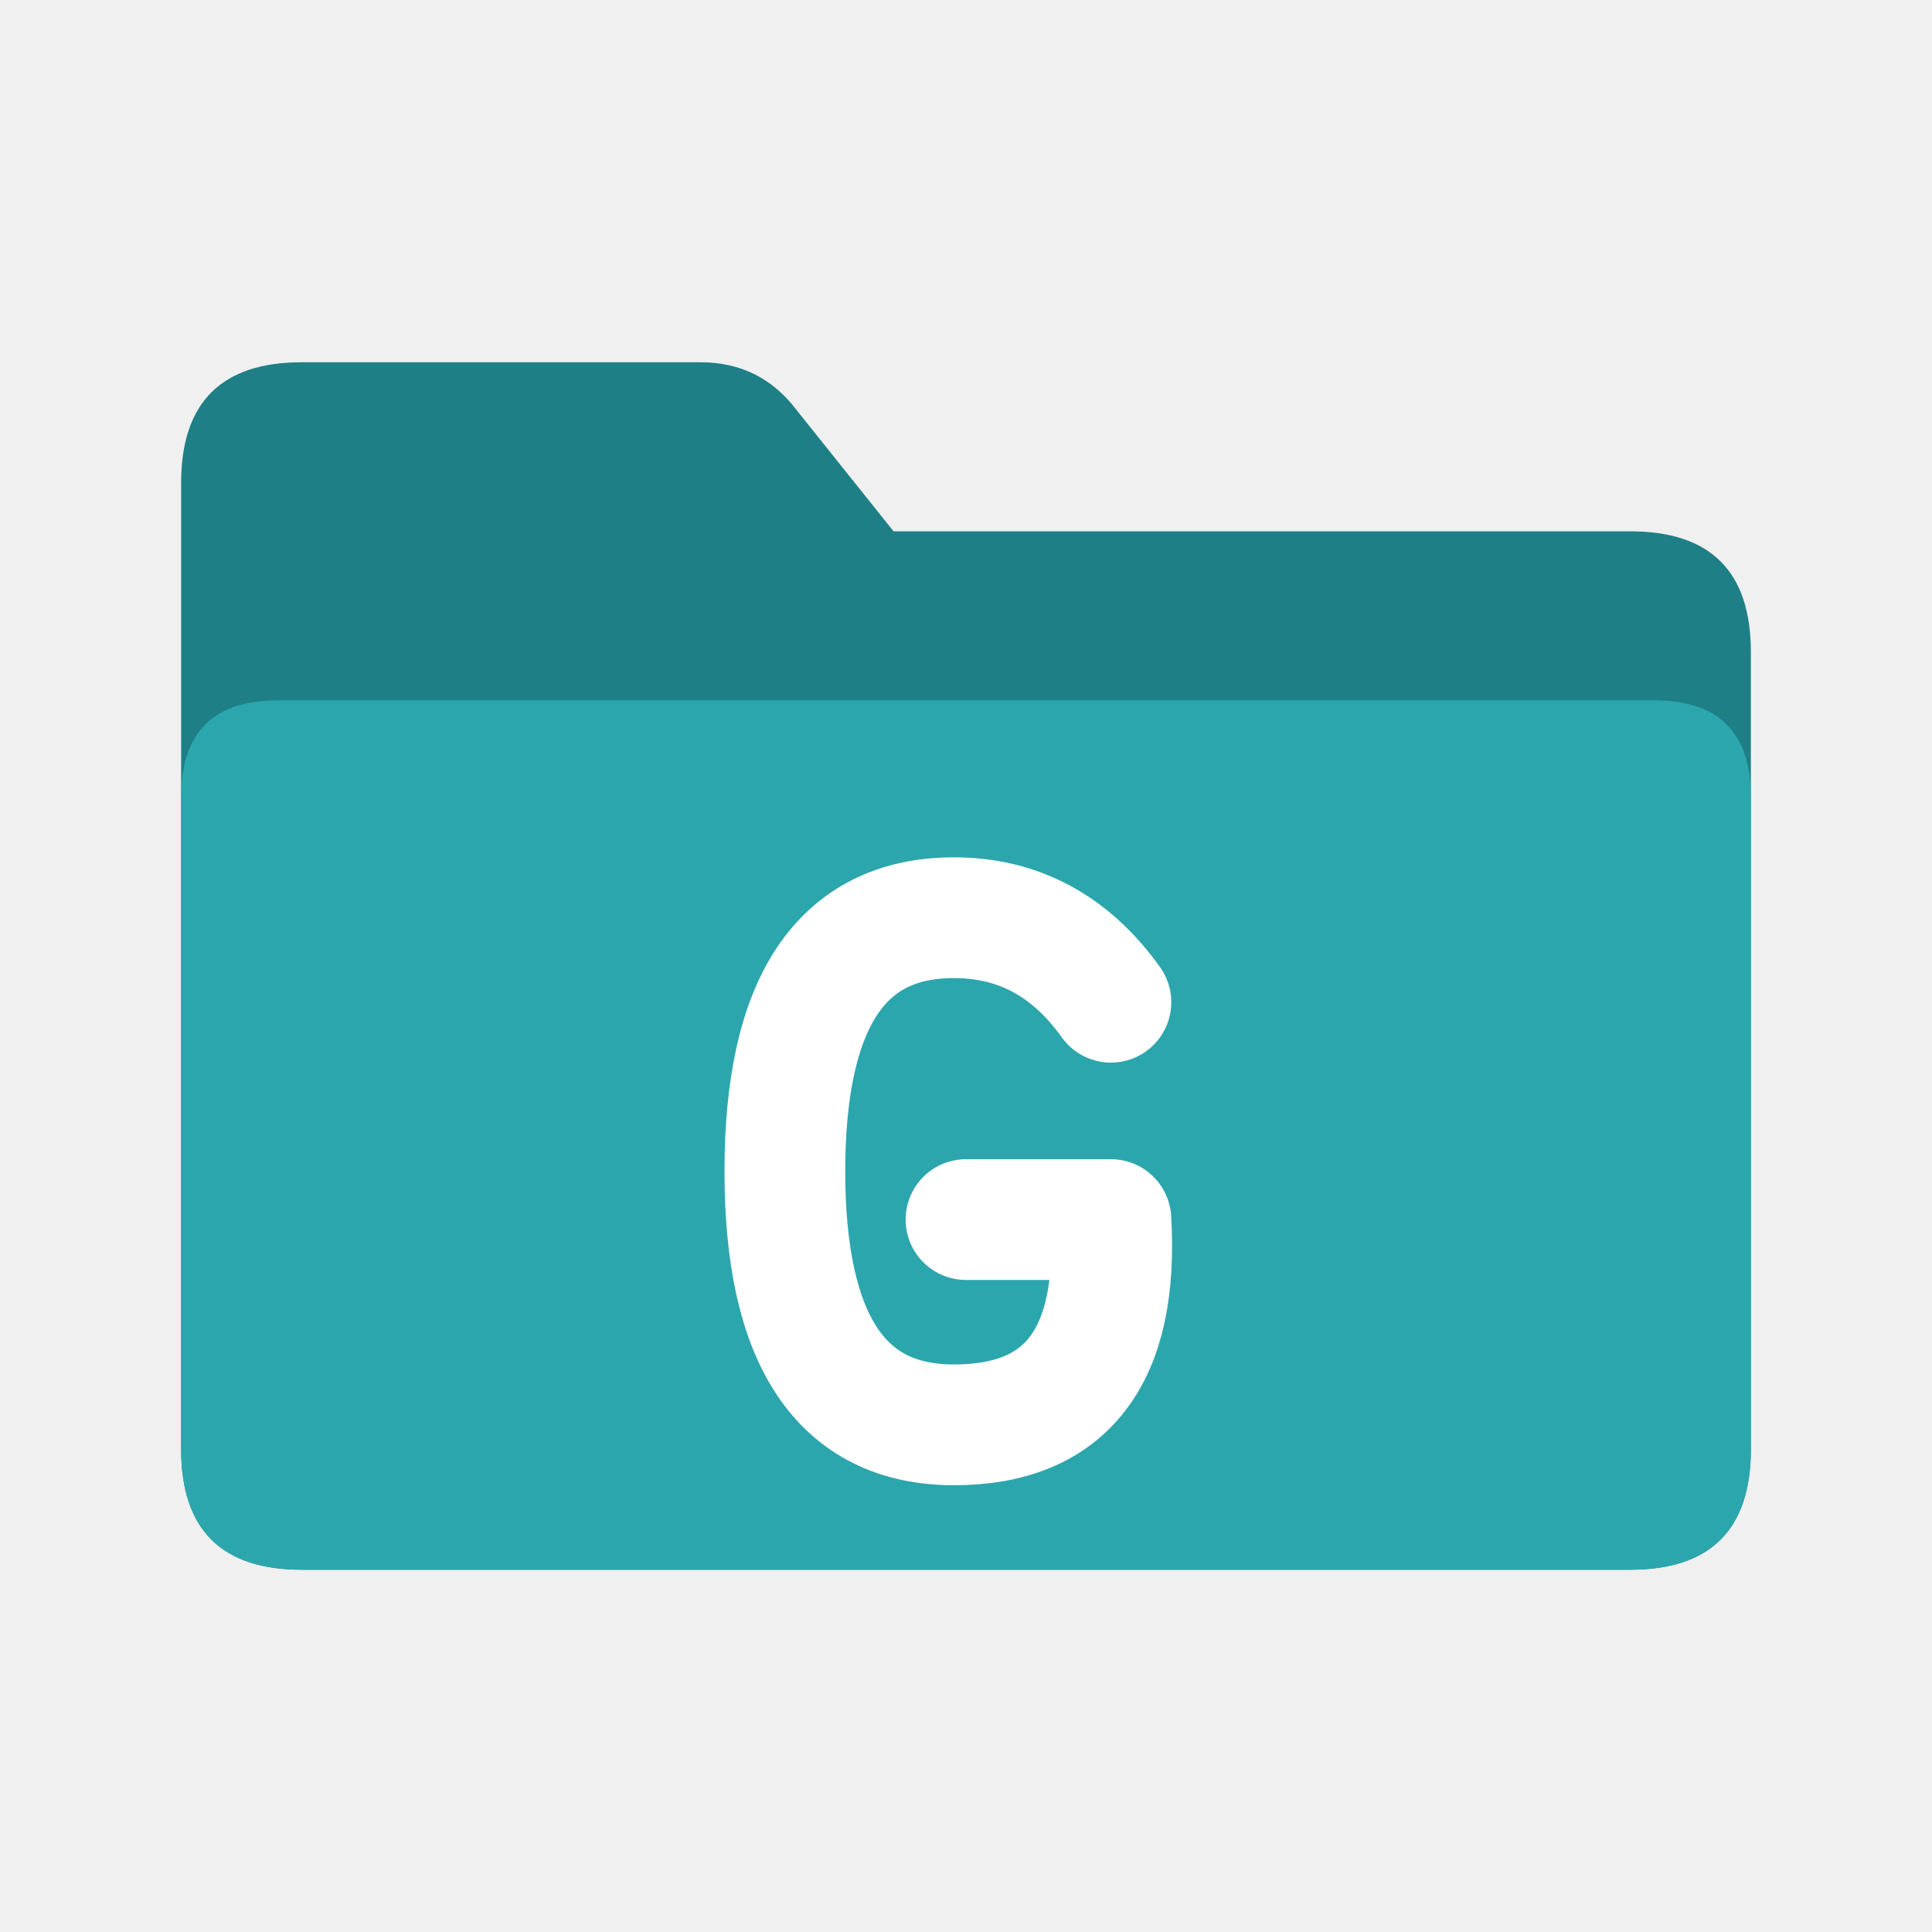
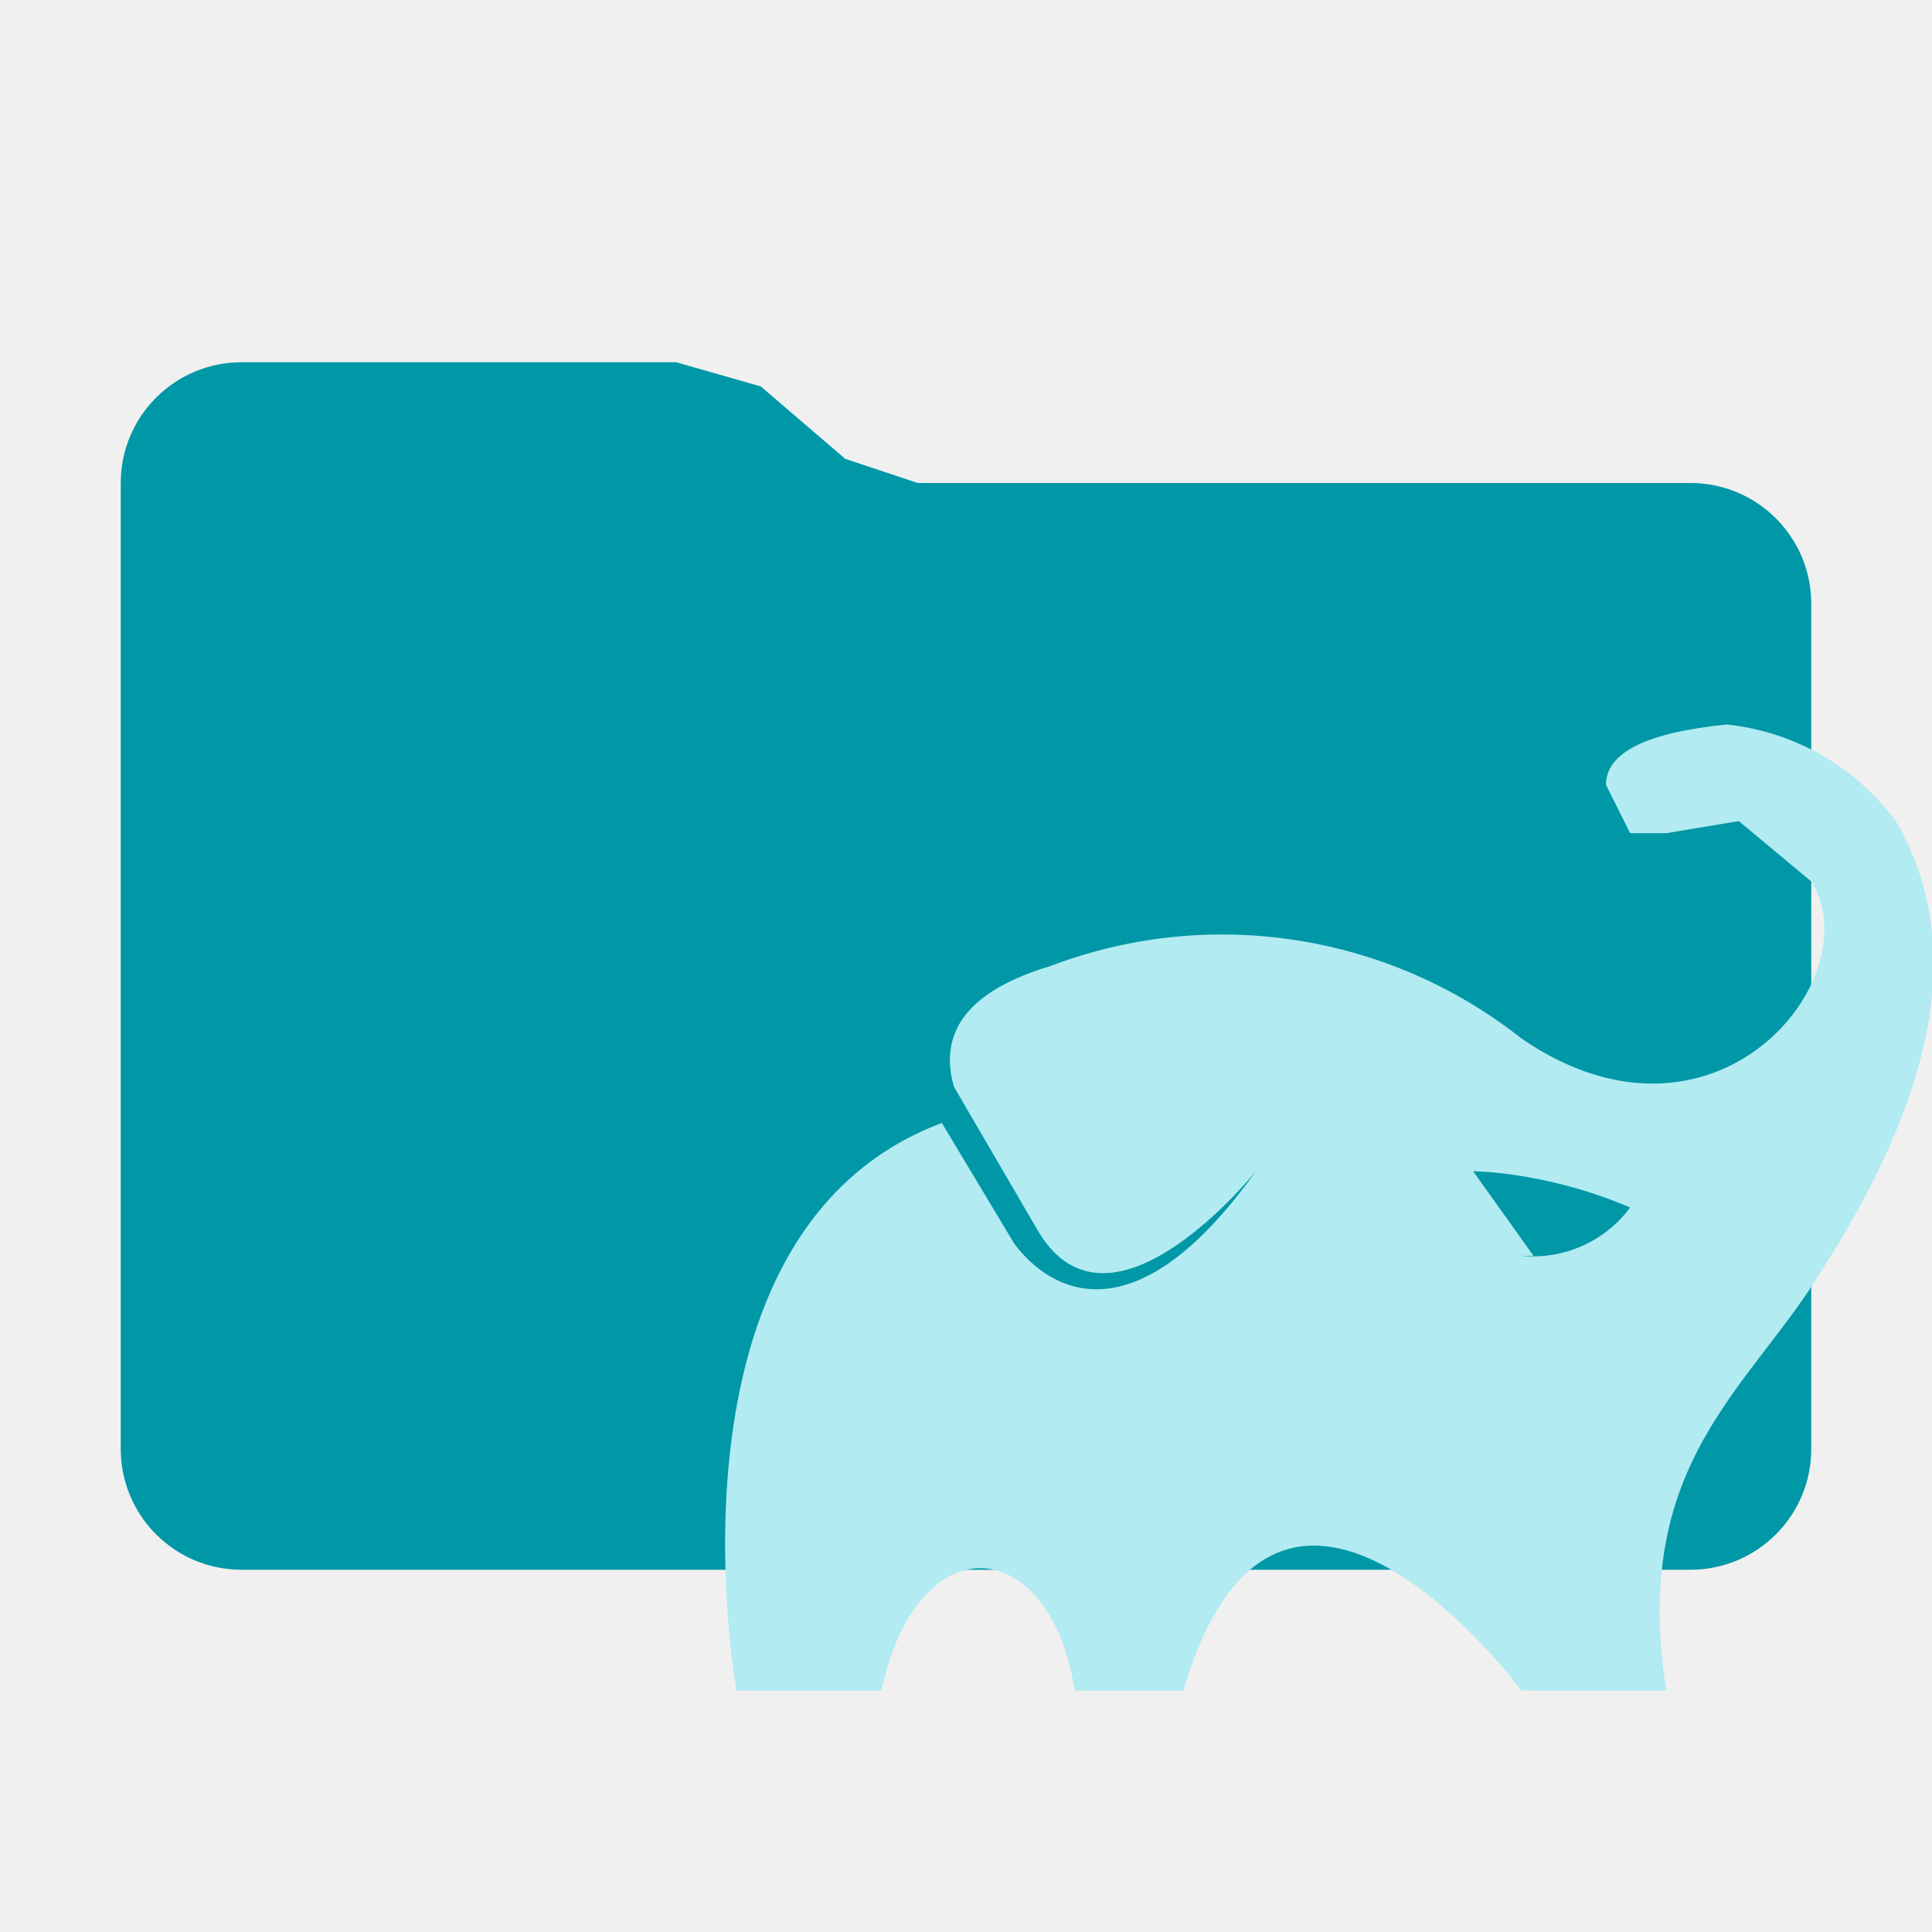
<svg xmlns="http://www.w3.org/2000/svg" width="32" height="32" viewBox="0 0 16 16">
-   <path fill="#1E7F86" d="M1.5 4q0-1 1-1h3.3q.5 0 .8.4l.8 1h6.1q1 0 1 1V12q0 1-1 1h-11q-1 0-1-1Z" />
-   <path fill="#2CA6AD" d="M1.5 6.6q0-.8.8-.8h11.4q.8 0 .8.8V12q0 1-1 1h-11q-1 0-1-1Z" />
-   <path fill="none" stroke="#fff" stroke-linecap="round" stroke-linejoin="round" d="M9.2 8.3q-.5-.7-1.3-.7-1.4 0-1.4 2.1t1.4 2.1 1.3-1.7H8" />
+   <path fill="#0097a7" d="m7 3.8-.7-.6-.7-.2H2a1 1 0 0 0-1 1v8a1 1 0 0 0 1 1h12a1 1 0 0 0 1-1V5a1 1 0 0 0-1-1H7.6z" />
+   <path fill="#b2ebf2" d="M15.7 6.8a2 2 0 0 0-1.4-.8q-1 .1-1 .5l.2.4h.3l.6-.1.6.5c.5.8-.8 2.4-2.4 1.3A4 4 0 0 0 8.7 8q-1 .3-.8 1l.7 1.2c.6 1 1.8-.5 1.8-.5-1 1.4-1.7 1-2 .6l-.6-1c-2.4.9-1.7 4.7-1.7 4.7h1.2c.3-1.4 1.4-1.3 1.6 0h.9c.8-2.7 2.8 0 2.8 0h1.2c-.3-1.9.7-2.5 1.3-3.5.7-1.1 1.3-2.5.6-3.7m-3 3.6-.5-.7s.6 0 1.3.3a1 1 0 0 1-.9.4" />
</svg>
